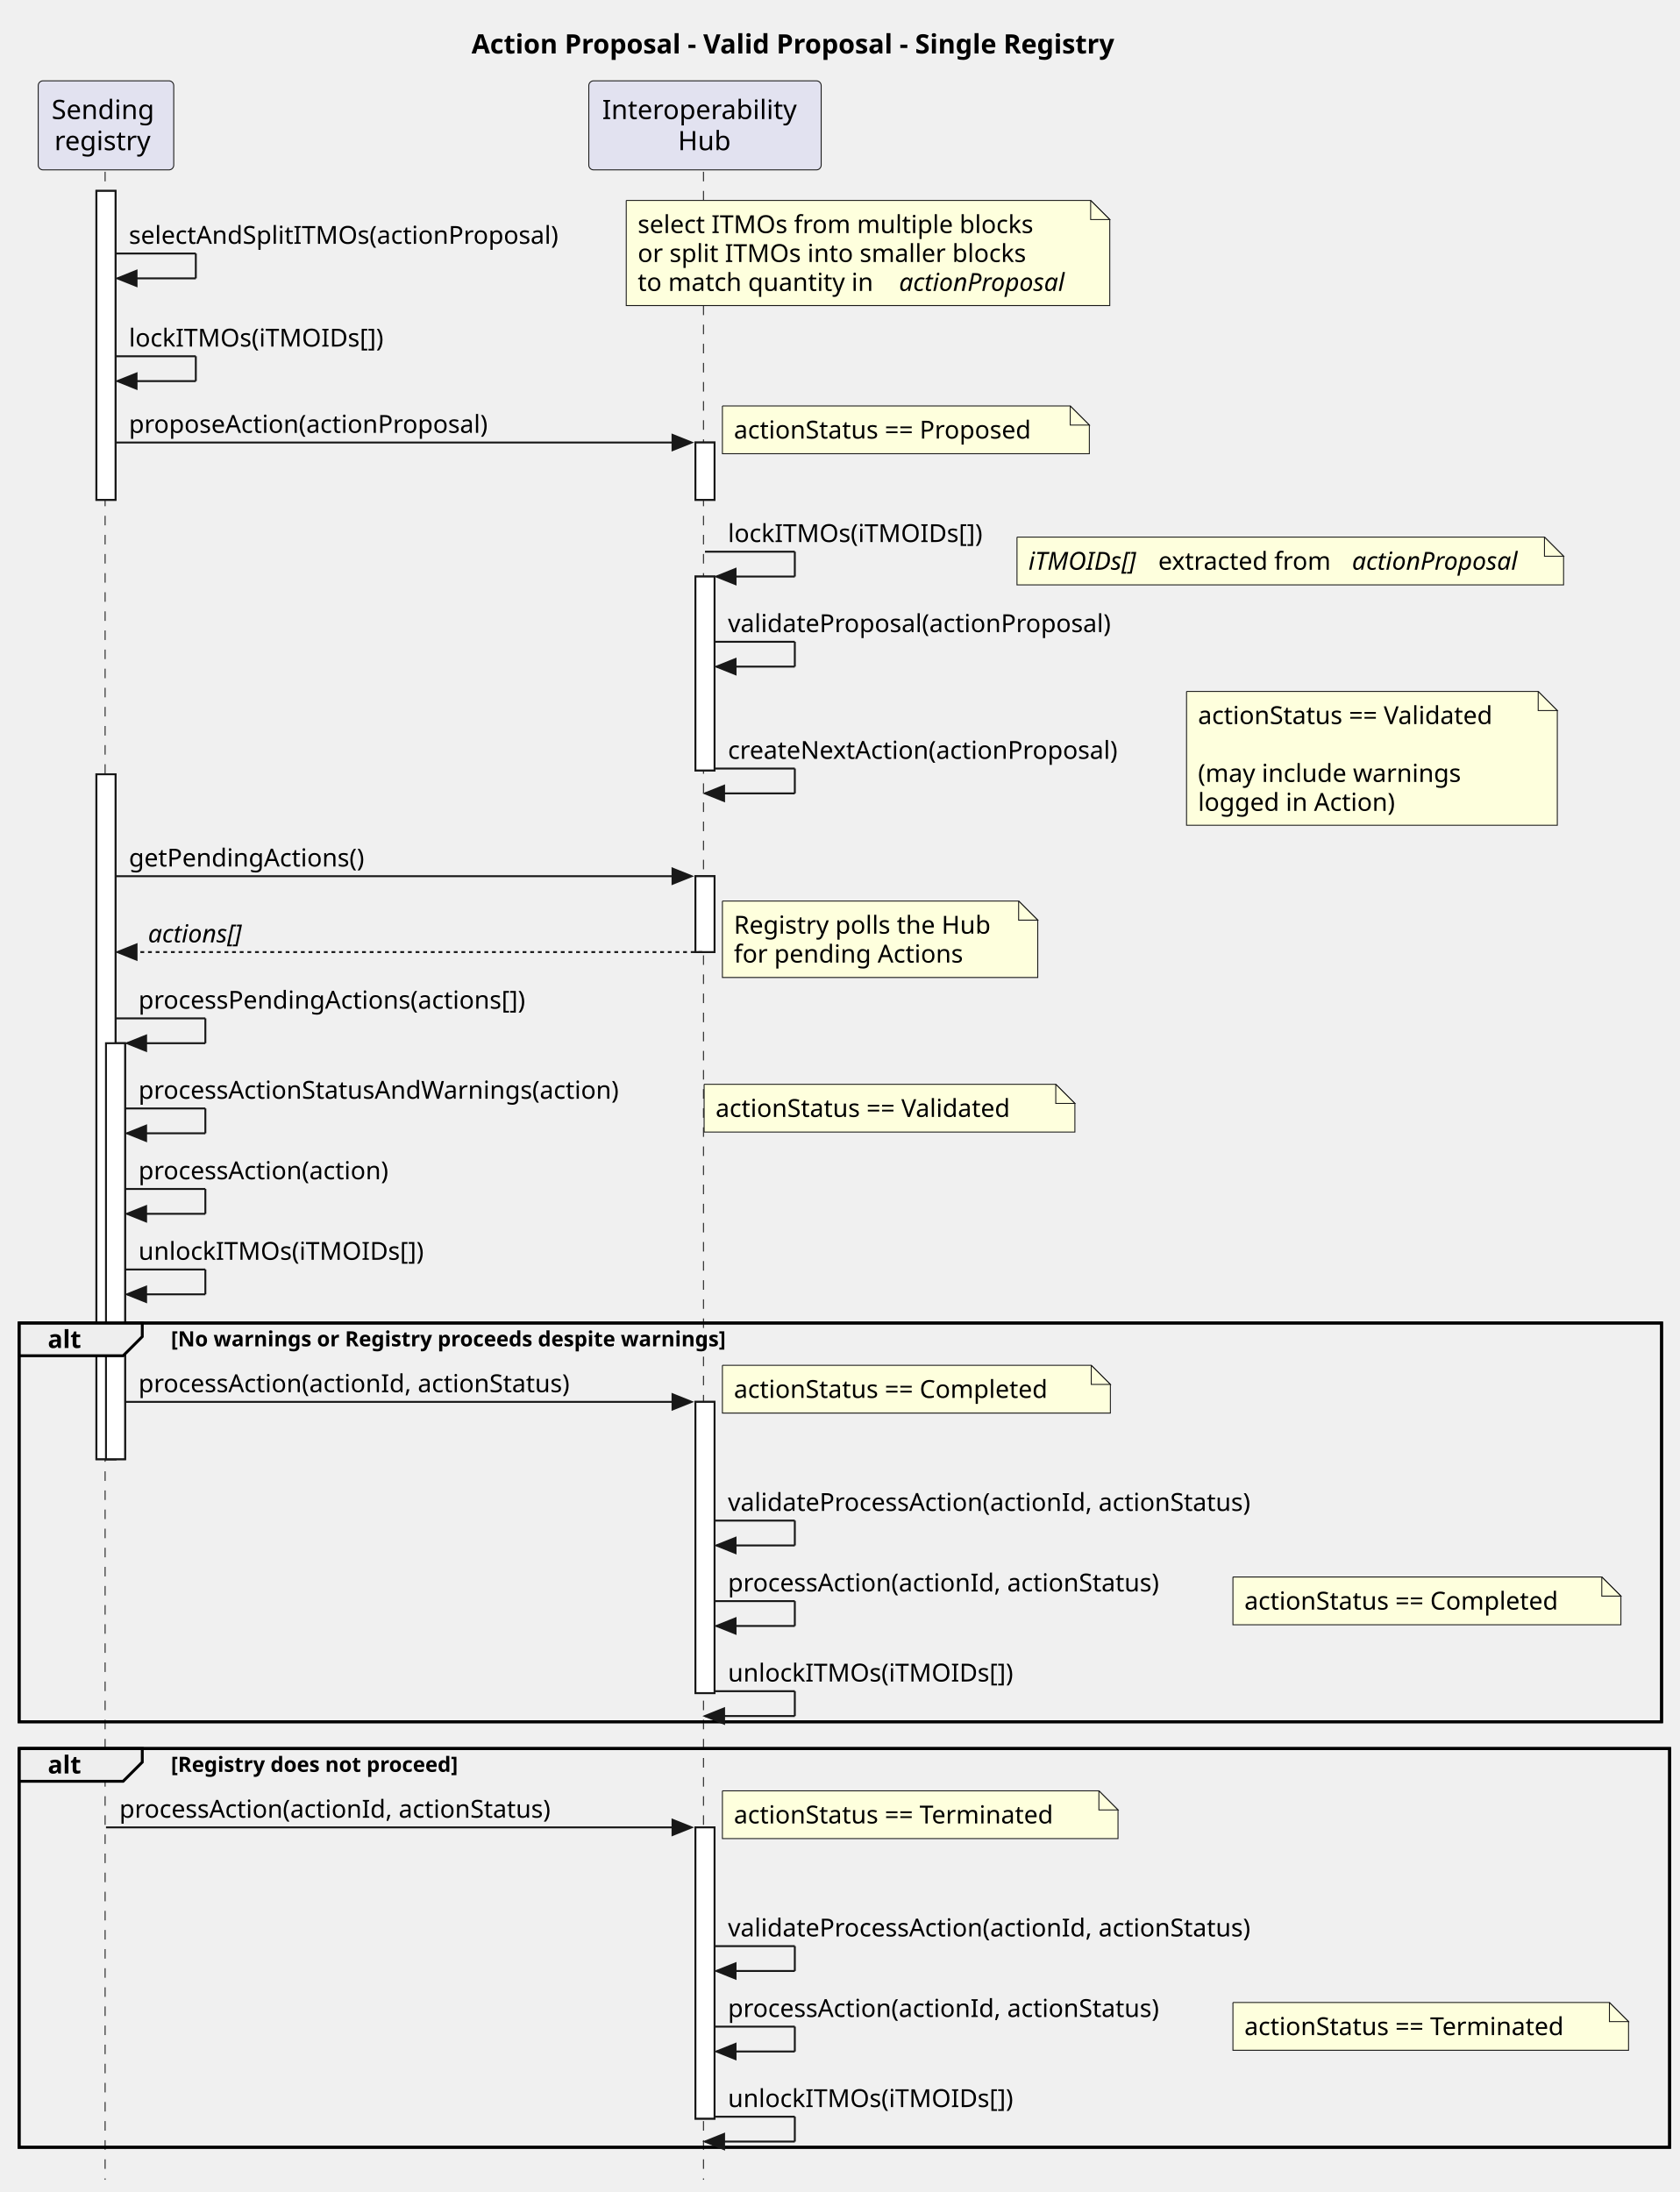
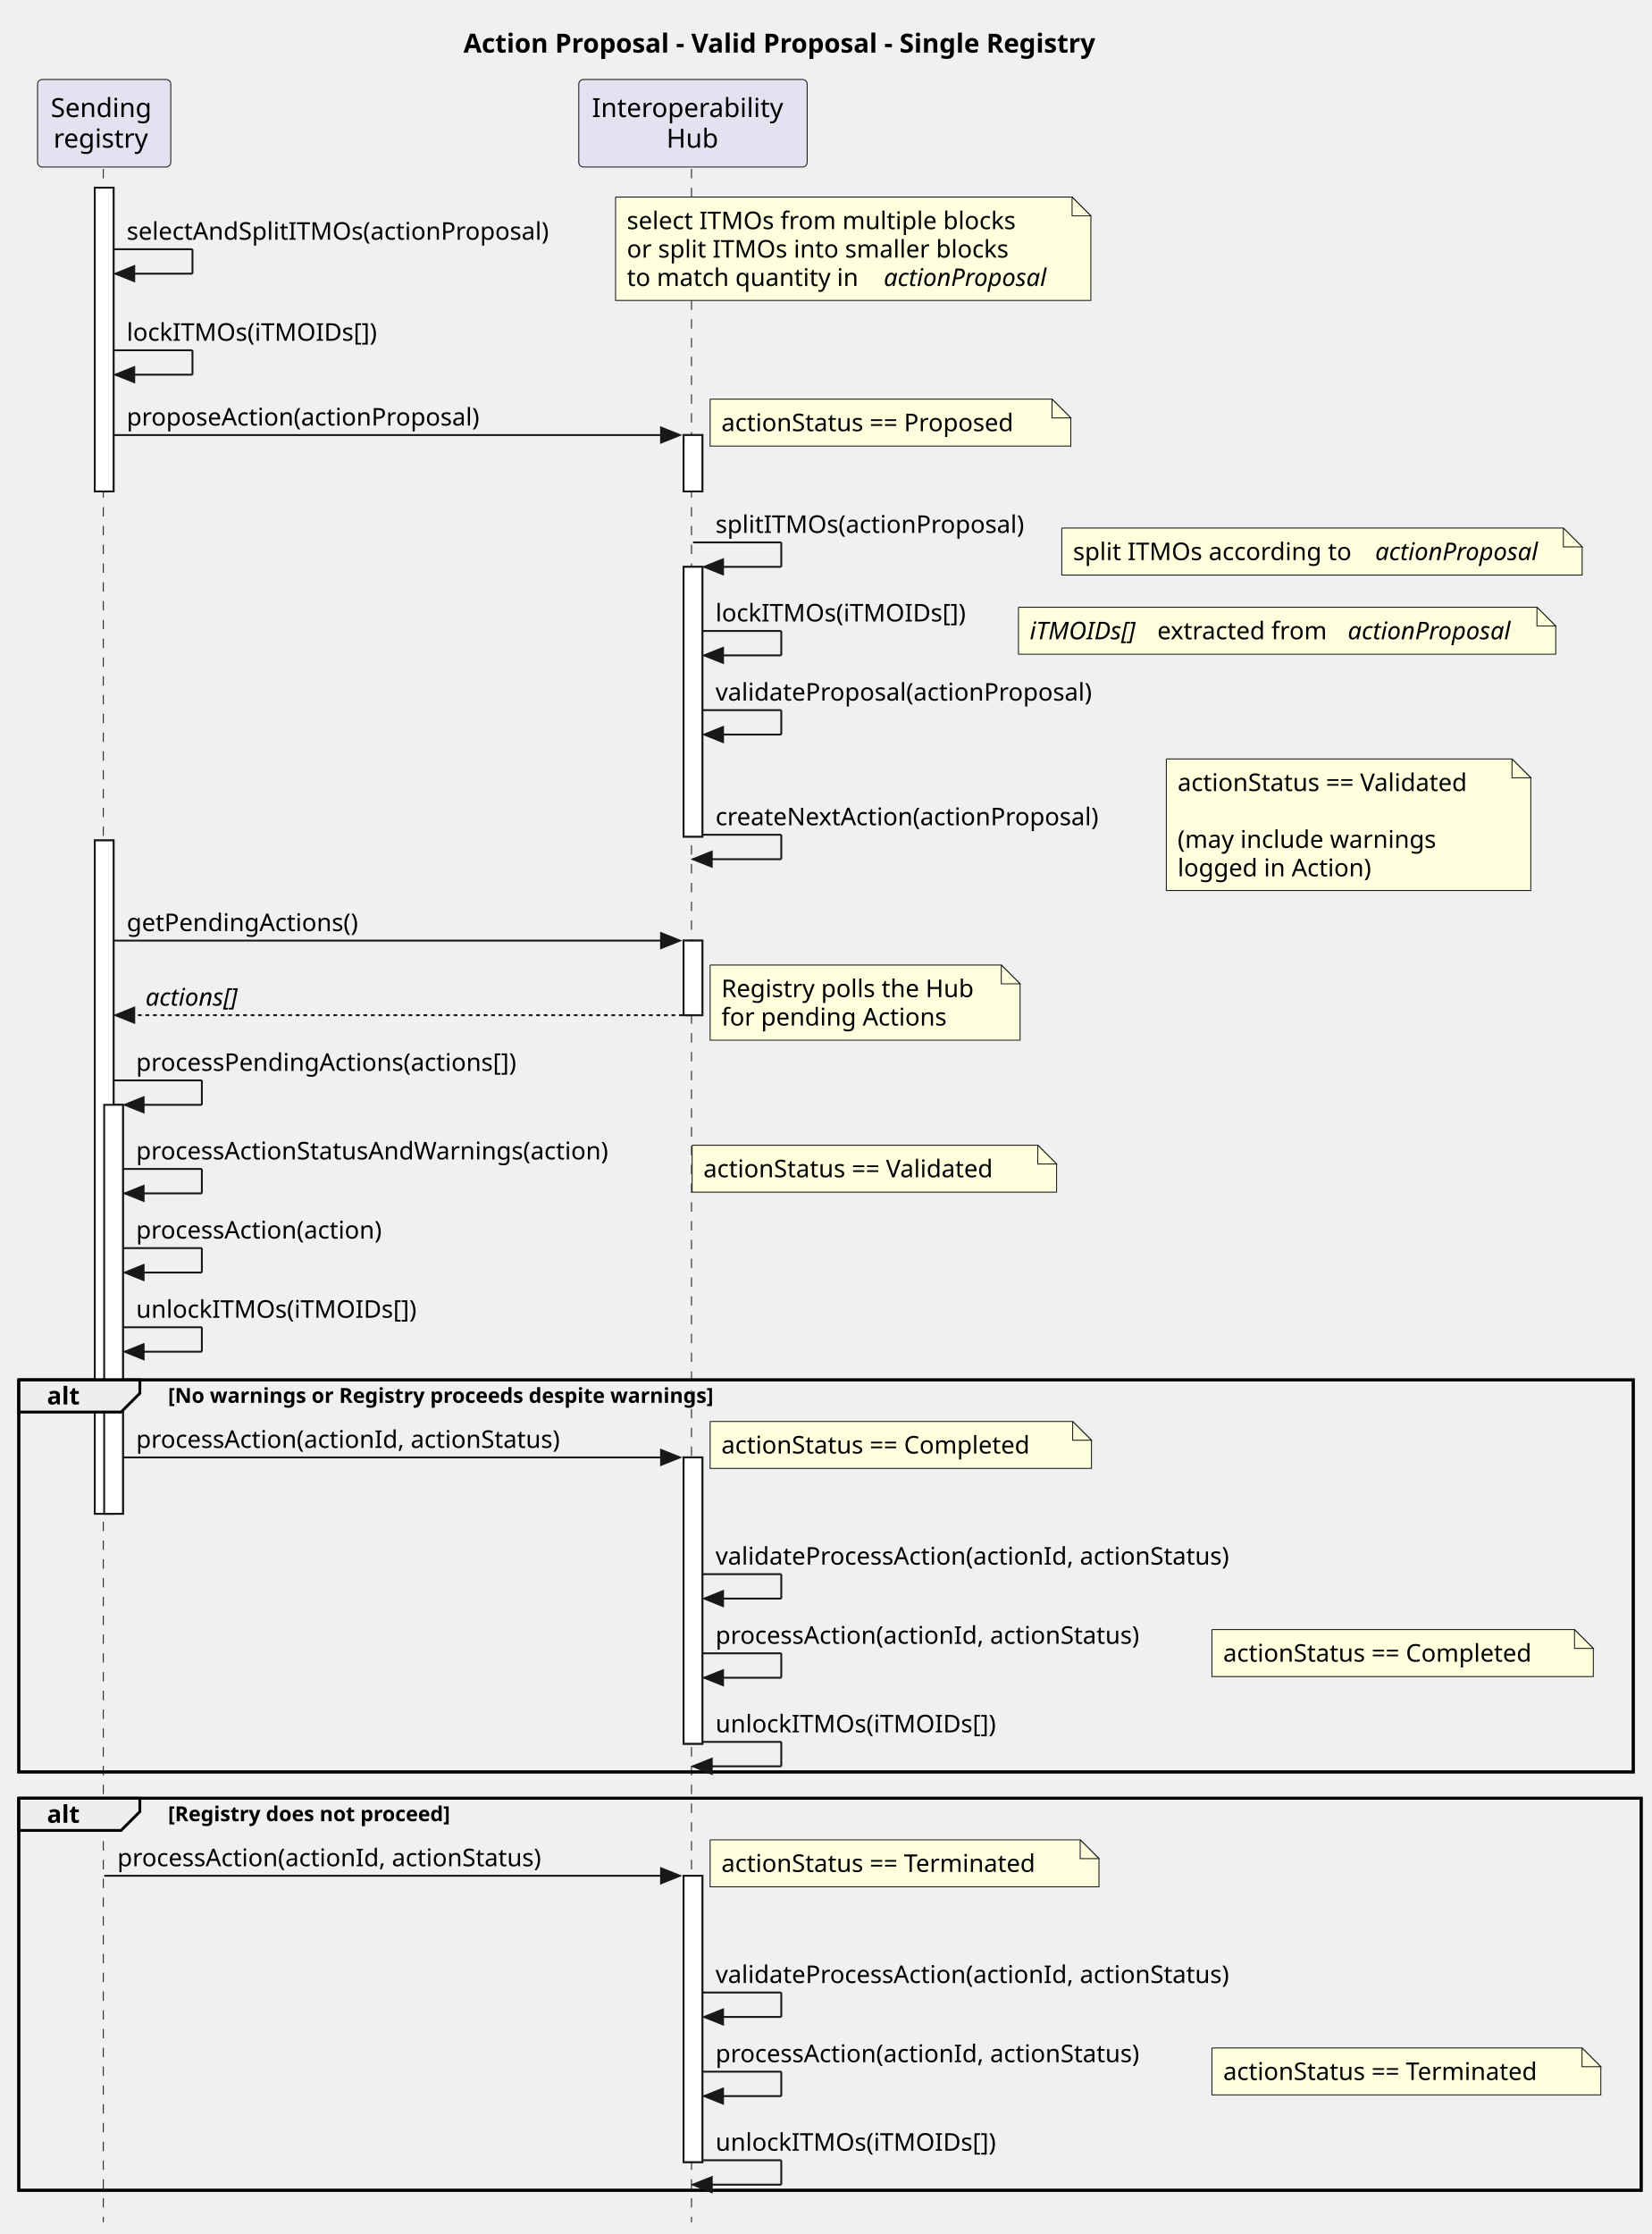
- <svg xmlns="http://www.w3.org/2000/svg" contentStyleType="text/css" data-diagram-type="SEQUENCE" height="1147px" preserveAspectRatio="none" style="width:879px;height:1147px;background:#FFFFFF;" version="1.1" viewBox="0 0 879 1147" width="879px" zoomAndPan="magnify">
+ <svg xmlns="http://www.w3.org/2000/svg" contentStyleType="text/css" data-diagram-type="SEQUENCE" height="1189px" preserveAspectRatio="none" style="width:879px;height:1189px;background:#FFFFFF;" version="1.1" viewBox="0 0 879 1189" width="879px" zoomAndPan="magnify">
  <defs />
  <g>
    <text fill="#000000" font-family="sans-serif" font-size="14" font-weight="bold" lengthAdjust="spacing" textLength="389.17" x="246.727" y="27.995">Action Proposal - Valid Proposal - Single Registry</text>
    <g>
      <rect fill="#FFFFFF" height="161.664" style="stroke:#181818;stroke-width:1;" width="10" x="50.455" y="99.891" />
    </g>
    <g>
-       <rect fill="#FFFFFF" height="358.394" style="stroke:#181818;stroke-width:1;" width="10" x="50.455" y="405.152" />
-     </g>
-     <g>
-       <rect fill="#FFFFFF" height="217.664" style="stroke:#181818;stroke-width:1;" width="10" x="55.455" y="545.883" />
+       <rect fill="#FFFFFF" height="358.394" style="stroke:#181818;stroke-width:1;" width="10" x="50.455" y="447.285" />
+     </g>
+     <g>
+       <rect fill="#FFFFFF" height="217.664" style="stroke:#181818;stroke-width:1;" width="10" x="55.455" y="588.016" />
    </g>
    <g>
      <rect fill="#FFFFFF" height="30" style="stroke:#181818;stroke-width:1;" width="10" x="363.887" y="231.555" />
    </g>
    <g>
-       <rect fill="#FFFFFF" height="101.465" style="stroke:#181818;stroke-width:1;" width="10" x="363.887" y="301.688" />
-     </g>
-     <g>
-       <rect fill="#FFFFFF" height="39.699" style="stroke:#181818;stroke-width:1;" width="10" x="363.887" y="458.484" />
-     </g>
-     <g>
-       <rect fill="#FFFFFF" height="152.398" style="stroke:#181818;stroke-width:1;" width="10" x="363.887" y="733.547" />
-     </g>
-     <g>
-       <rect fill="#FFFFFF" height="152.398" style="stroke:#181818;stroke-width:1;" width="10" x="363.887" y="956.211" />
-     </g>
-     <rect fill="transparent" height="208.664" style="stroke:#000000;stroke-width:1.5;" width="859.415" x="10" y="692.281" />
-     <rect fill="transparent" height="208.664" style="stroke:#000000;stroke-width:1.5;" width="863.624" x="10" y="914.945" />
-     <g>
-       <rect fill="transparent" height="1050.719" width="8" x="51.455" y="89.891" />
-       <line style="stroke:#181818;stroke-width:0.5;stroke-dasharray:5.0,5.0;" x1="55" x2="55" y1="89.891" y2="1140.609" />
-     </g>
-     <g>
-       <rect fill="transparent" height="1050.719" width="8" x="364.887" y="89.891" />
-       <line style="stroke:#181818;stroke-width:0.5;stroke-dasharray:5.0,5.0;" x1="368.092" x2="368.092" y1="89.891" y2="1140.609" />
+       <rect fill="#FFFFFF" height="143.598" style="stroke:#181818;stroke-width:1;" width="10" x="363.887" y="301.688" />
+     </g>
+     <g>
+       <rect fill="#FFFFFF" height="39.699" style="stroke:#181818;stroke-width:1;" width="10" x="363.887" y="500.617" />
+     </g>
+     <g>
+       <rect fill="#FFFFFF" height="152.398" style="stroke:#181818;stroke-width:1;" width="10" x="363.887" y="775.68" />
+     </g>
+     <g>
+       <rect fill="#FFFFFF" height="152.398" style="stroke:#181818;stroke-width:1;" width="10" x="363.887" y="998.344" />
+     </g>
+     <rect fill="transparent" height="208.664" style="stroke:#000000;stroke-width:1.5;" width="859.415" x="10" y="734.414" />
+     <rect fill="transparent" height="208.664" style="stroke:#000000;stroke-width:1.5;" width="863.624" x="10" y="957.078" />
+     <g>
+       <rect fill="transparent" height="1092.852" width="8" x="51.455" y="89.891" />
+       <line style="stroke:#181818;stroke-width:0.5;stroke-dasharray:5.0,5.0;" x1="55" x2="55" y1="89.891" y2="1182.742" />
+     </g>
+     <g>
+       <rect fill="transparent" height="1092.852" width="8" x="364.887" y="89.891" />
+       <line style="stroke:#181818;stroke-width:0.5;stroke-dasharray:5.0,5.0;" x1="368.092" x2="368.092" y1="89.891" y2="1182.742" />
    </g>
    <rect fill="#E2E2F0" height="46.594" rx="2.5" ry="2.5" style="stroke:#181818;stroke-width:0.5;" width="70.909" x="20" y="42.297" />
    <text fill="#000000" font-family="sans-serif" font-size="14" lengthAdjust="spacing" textLength="56.909" x="27" y="62.292">Sending</text>
    <text fill="#000000" font-family="sans-serif" font-size="14" lengthAdjust="spacing" textLength="53.97" x="28.47" y="78.589">registry</text>
    <rect fill="#E2E2F0" height="46.594" rx="2.5" ry="2.5" style="stroke:#181818;stroke-width:0.5;" width="121.591" x="308.092" y="42.297" />
    <text fill="#000000" font-family="sans-serif" font-size="14" lengthAdjust="spacing" textLength="107.591" x="315.092" y="62.292">Interoperability</text>
    <text fill="#000000" font-family="sans-serif" font-size="14" lengthAdjust="spacing" textLength="28.287" x="354.744" y="78.589">Hub</text>
    <g>
      <rect fill="#FFFFFF" height="161.664" style="stroke:#181818;stroke-width:1;" width="10" x="50.455" y="99.891" />
    </g>
    <g>
-       <rect fill="#FFFFFF" height="358.394" style="stroke:#181818;stroke-width:1;" width="10" x="50.455" y="405.152" />
-     </g>
-     <g>
-       <rect fill="#FFFFFF" height="217.664" style="stroke:#181818;stroke-width:1;" width="10" x="55.455" y="545.883" />
+       <rect fill="#FFFFFF" height="358.394" style="stroke:#181818;stroke-width:1;" width="10" x="50.455" y="447.285" />
+     </g>
+     <g>
+       <rect fill="#FFFFFF" height="217.664" style="stroke:#181818;stroke-width:1;" width="10" x="55.455" y="588.016" />
    </g>
    <g>
      <rect fill="#FFFFFF" height="30" style="stroke:#181818;stroke-width:1;" width="10" x="363.887" y="231.555" />
    </g>
    <g>
-       <rect fill="#FFFFFF" height="101.465" style="stroke:#181818;stroke-width:1;" width="10" x="363.887" y="301.688" />
-     </g>
-     <g>
-       <rect fill="#FFFFFF" height="39.699" style="stroke:#181818;stroke-width:1;" width="10" x="363.887" y="458.484" />
-     </g>
-     <g>
-       <rect fill="#FFFFFF" height="152.398" style="stroke:#181818;stroke-width:1;" width="10" x="363.887" y="733.547" />
-     </g>
-     <g>
-       <rect fill="#FFFFFF" height="152.398" style="stroke:#181818;stroke-width:1;" width="10" x="363.887" y="956.211" />
+       <rect fill="#FFFFFF" height="143.598" style="stroke:#181818;stroke-width:1;" width="10" x="363.887" y="301.688" />
+     </g>
+     <g>
+       <rect fill="#FFFFFF" height="39.699" style="stroke:#181818;stroke-width:1;" width="10" x="363.887" y="500.617" />
+     </g>
+     <g>
+       <rect fill="#FFFFFF" height="152.398" style="stroke:#181818;stroke-width:1;" width="10" x="363.887" y="775.68" />
+     </g>
+     <g>
+       <rect fill="#FFFFFF" height="152.398" style="stroke:#181818;stroke-width:1;" width="10" x="363.887" y="998.344" />
    </g>
    <line style="stroke:#181818;stroke-width:1;" x1="60.455" x2="102.455" y1="132.656" y2="132.656" />
    <line style="stroke:#181818;stroke-width:1;" x1="102.455" x2="102.455" y1="132.656" y2="145.656" />
    <line style="stroke:#181818;stroke-width:1;" x1="61.455" x2="102.455" y1="145.656" y2="145.656" />
    <polygon fill="#181818" points="71.455,141.656,61.455,145.656,71.455,149.656" style="stroke:#181818;stroke-width:1;" />
    <text fill="#000000" font-family="sans-serif" font-size="13" lengthAdjust="spacing" textLength="238.685" x="67.455" y="127.59">selectAndSplitITMOs(actionProposal)</text>
    <path d="M327.685,104.891 L327.685,159.891 L580.685,159.891 L580.685,114.891 L570.685,104.891 L327.685,104.891 " fill="#FEFFDD" style="stroke:#181818;stroke-width:0.5;" />
    <path d="M570.685,104.891 L570.685,114.891 L580.685,114.891 L570.685,104.891 " fill="#FEFFDD" style="stroke:#181818;stroke-width:0.5;" />
    <text fill="#000000" font-family="sans-serif" font-size="13" lengthAdjust="spacing" textLength="220.042" x="333.685" y="121.957">select ITMOs from multiple blocks</text>
    <text fill="#000000" font-family="sans-serif" font-size="13" lengthAdjust="spacing" textLength="215.44" x="333.685" y="137.09">or split ITMOs into smaller blocks</text>
    <text fill="#000000" font-family="sans-serif" font-size="13" lengthAdjust="spacing" textLength="132.609" x="333.685" y="152.223">to match quantity in</text>
    <text fill="#000000" font-family="sans-serif" font-size="13" font-style="italic" lengthAdjust="spacing" textLength="95.71" x="470.426" y="152.223">actionProposal</text>
    <line style="stroke:#181818;stroke-width:1;" x1="60.455" x2="102.455" y1="186.422" y2="186.422" />
    <line style="stroke:#181818;stroke-width:1;" x1="102.455" x2="102.455" y1="186.422" y2="199.422" />
    <line style="stroke:#181818;stroke-width:1;" x1="61.455" x2="102.455" y1="199.422" y2="199.422" />
    <polygon fill="#181818" points="71.455,195.422,61.455,199.422,71.455,203.422" style="stroke:#181818;stroke-width:1;" />
    <text fill="#000000" font-family="sans-serif" font-size="13" lengthAdjust="spacing" textLength="140.144" x="67.455" y="181.356">lockITMOs(iTMOIDs[])</text>
    <polygon fill="#181818" points="351.887,227.555,361.887,231.555,351.887,235.555" style="stroke:#181818;stroke-width:1;" />
    <line style="stroke:#181818;stroke-width:1;" x1="60.455" x2="357.887" y1="231.555" y2="231.555" />
    <text fill="#000000" font-family="sans-serif" font-size="13" lengthAdjust="spacing" textLength="199.323" x="67.455" y="226.489">proposeAction(actionProposal)</text>
    <path d="M378,212.422 L378,237.422 L570,237.422 L570,222.422 L560,212.422 L378,212.422 " fill="#FEFFDD" style="stroke:#181818;stroke-width:0.5;" />
    <path d="M560,212.422 L560,222.422 L570,222.422 L560,212.422 " fill="#FEFFDD" style="stroke:#181818;stroke-width:0.5;" />
    <text fill="#000000" font-family="sans-serif" font-size="13" lengthAdjust="spacing" textLength="171.856" x="384" y="229.489">actionStatus == Proposed</text>
    <line style="stroke:#181818;stroke-width:1;" x1="368.887" x2="415.887" y1="288.688" y2="288.688" />
    <line style="stroke:#181818;stroke-width:1;" x1="415.887" x2="415.887" y1="288.688" y2="301.688" />
    <line style="stroke:#181818;stroke-width:1;" x1="374.887" x2="415.887" y1="301.688" y2="301.688" />
    <polygon fill="#181818" points="384.887,297.688,374.887,301.688,384.887,305.688" style="stroke:#181818;stroke-width:1;" />
-     <text fill="#000000" font-family="sans-serif" font-size="13" lengthAdjust="spacing" textLength="140.144" x="380.887" y="283.622">lockITMOs(iTMOIDs[])</text>
-     <path d="M532.144,281.055 L532.144,306.055 L818.144,306.055 L818.144,291.055 L808.144,281.055 L532.144,281.055 " fill="#FEFFDD" style="stroke:#181818;stroke-width:0.5;" />
-     <path d="M808.144,281.055 L808.144,291.055 L818.144,291.055 L808.144,281.055 " fill="#FEFFDD" style="stroke:#181818;stroke-width:0.5;" />
-     <text fill="#000000" font-family="sans-serif" font-size="13" font-style="italic" lengthAdjust="spacing" textLength="63.762" x="538.144" y="298.122">iTMOIDs[]</text>
-     <text fill="#000000" font-family="sans-serif" font-size="13" lengthAdjust="spacing" textLength="97.265" x="606.038" y="298.122">extracted from</text>
-     <text fill="#000000" font-family="sans-serif" font-size="13" font-style="italic" lengthAdjust="spacing" textLength="95.71" x="707.436" y="298.122">actionProposal</text>
+     <text fill="#000000" font-family="sans-serif" font-size="13" lengthAdjust="spacing" textLength="173.196" x="380.887" y="283.622">splitITMOs(actionProposal)</text>
+     <path d="M565.196,281.055 L565.196,306.055 L842.196,306.055 L842.196,291.055 L832.196,281.055 L565.196,281.055 " fill="#FEFFDD" style="stroke:#181818;stroke-width:0.5;" />
+     <path d="M832.196,281.055 L832.196,291.055 L842.196,291.055 L832.196,281.055 " fill="#FEFFDD" style="stroke:#181818;stroke-width:0.5;" />
+     <text fill="#000000" font-family="sans-serif" font-size="13" lengthAdjust="spacing" textLength="156.705" x="571.196" y="298.122">split ITMOs according to</text>
+     <text fill="#000000" font-family="sans-serif" font-size="13" font-style="italic" lengthAdjust="spacing" textLength="95.71" x="732.033" y="298.122">actionProposal</text>
    <line style="stroke:#181818;stroke-width:1;" x1="373.887" x2="415.887" y1="335.82" y2="335.82" />
    <line style="stroke:#181818;stroke-width:1;" x1="415.887" x2="415.887" y1="335.82" y2="348.82" />
    <line style="stroke:#181818;stroke-width:1;" x1="374.887" x2="415.887" y1="348.82" y2="348.82" />
    <polygon fill="#181818" points="384.887,344.82,374.887,348.82,384.887,352.82" style="stroke:#181818;stroke-width:1;" />
-     <text fill="#000000" font-family="sans-serif" font-size="13" lengthAdjust="spacing" textLength="213.745" x="380.887" y="330.754">validateProposal(actionProposal)</text>
-     <line style="stroke:#181818;stroke-width:1;" x1="373.887" x2="415.887" y1="402.152" y2="402.152" />
-     <line style="stroke:#181818;stroke-width:1;" x1="415.887" x2="415.887" y1="402.152" y2="415.152" />
-     <line style="stroke:#181818;stroke-width:1;" x1="368.887" x2="415.887" y1="415.152" y2="415.152" />
-     <polygon fill="#181818" points="378.887,411.152,368.887,415.152,378.887,419.152" style="stroke:#181818;stroke-width:1;" />
-     <text fill="#000000" font-family="sans-serif" font-size="13" lengthAdjust="spacing" textLength="218.861" x="380.887" y="397.086">createNextAction(actionProposal)</text>
-     <path d="M620.861,361.82 L620.861,431.82 L814.861,431.82 L814.861,371.82 L804.861,361.82 L620.861,361.82 " fill="#FEFFDD" style="stroke:#181818;stroke-width:0.5;" />
-     <path d="M804.861,361.82 L804.861,371.82 L814.861,371.82 L804.861,361.82 " fill="#FEFFDD" style="stroke:#181818;stroke-width:0.5;" />
-     <text fill="#000000" font-family="sans-serif" font-size="13" lengthAdjust="spacing" textLength="173.139" x="626.861" y="378.887">actionStatus == Validated</text>
-     <text fill="#000000" font-family="sans-serif" font-size="13" lengthAdjust="spacing" textLength="4.132" x="626.861" y="394.02"> </text>
-     <text fill="#000000" font-family="sans-serif" font-size="13" lengthAdjust="spacing" textLength="147.818" x="626.861" y="409.153">(may include warnings</text>
-     <text fill="#000000" font-family="sans-serif" font-size="13" lengthAdjust="spacing" textLength="110.449" x="626.861" y="424.286">logged in Action)</text>
-     <polygon fill="#181818" points="351.887,454.484,361.887,458.484,351.887,462.484" style="stroke:#181818;stroke-width:1;" />
-     <line style="stroke:#181818;stroke-width:1;" x1="60.455" x2="357.887" y1="458.484" y2="458.484" />
-     <text fill="#000000" font-family="sans-serif" font-size="13" lengthAdjust="spacing" textLength="131.638" x="67.455" y="453.418">getPendingActions()</text>
-     <polygon fill="#181818" points="71.455,494.184,61.455,498.184,71.455,502.184" style="stroke:#181818;stroke-width:1;" />
-     <line style="stroke:#181818;stroke-width:1;stroke-dasharray:2.0,2.0;" x1="65.455" x2="367.887" y1="498.184" y2="498.184" />
-     <text fill="#000000" font-family="sans-serif" font-size="13" font-style="italic" lengthAdjust="spacing" textLength="56.932" x="77.455" y="493.118">actions[]</text>
-     <path d="M378,471.484 L378,511.484 L543,511.484 L543,481.484 L533,471.484 L378,471.484 " fill="#FEFFDD" style="stroke:#181818;stroke-width:0.5;" />
-     <path d="M533,471.484 L533,481.484 L543,481.484 L533,471.484 " fill="#FEFFDD" style="stroke:#181818;stroke-width:0.5;" />
-     <text fill="#000000" font-family="sans-serif" font-size="13" lengthAdjust="spacing" textLength="144.003" x="384" y="488.551">Registry polls the Hub</text>
-     <text fill="#000000" font-family="sans-serif" font-size="13" lengthAdjust="spacing" textLength="126.699" x="384" y="503.684">for pending Actions</text>
-     <line style="stroke:#181818;stroke-width:1;" x1="60.455" x2="107.455" y1="532.883" y2="532.883" />
-     <line style="stroke:#181818;stroke-width:1;" x1="107.455" x2="107.455" y1="532.883" y2="545.883" />
-     <line style="stroke:#181818;stroke-width:1;" x1="66.455" x2="107.455" y1="545.883" y2="545.883" />
-     <polygon fill="#181818" points="76.455,541.883,66.455,545.883,76.455,549.883" style="stroke:#181818;stroke-width:1;" />
-     <text fill="#000000" font-family="sans-serif" font-size="13" lengthAdjust="spacing" textLength="217.464" x="72.455" y="527.817">processPendingActions(actions[])</text>
-     <line style="stroke:#181818;stroke-width:1;" x1="65.455" x2="107.455" y1="580.016" y2="580.016" />
-     <line style="stroke:#181818;stroke-width:1;" x1="107.455" x2="107.455" y1="580.016" y2="593.016" />
-     <line style="stroke:#181818;stroke-width:1;" x1="66.455" x2="107.455" y1="593.016" y2="593.016" />
-     <polygon fill="#181818" points="76.455,589.016,66.455,593.016,76.455,597.016" style="stroke:#181818;stroke-width:1;" />
-     <text fill="#000000" font-family="sans-serif" font-size="13" lengthAdjust="spacing" textLength="269.433" x="72.455" y="574.95">processActionStatusAndWarnings(action)</text>
-     <path d="M368.433,567.383 L368.433,592.383 L562.433,592.383 L562.433,577.383 L552.433,567.383 L368.433,567.383 " fill="#FEFFDD" style="stroke:#181818;stroke-width:0.5;" />
-     <path d="M552.433,567.383 L552.433,577.383 L562.433,577.383 L552.433,567.383 " fill="#FEFFDD" style="stroke:#181818;stroke-width:0.5;" />
-     <text fill="#000000" font-family="sans-serif" font-size="13" lengthAdjust="spacing" textLength="173.139" x="374.433" y="584.45">actionStatus == Validated</text>
+     <text fill="#000000" font-family="sans-serif" font-size="13" lengthAdjust="spacing" textLength="140.144" x="380.887" y="330.754">lockITMOs(iTMOIDs[])</text>
+     <path d="M542.144,323.188 L542.144,348.188 L828.144,348.188 L828.144,333.188 L818.144,323.188 L542.144,323.188 " fill="#FEFFDD" style="stroke:#181818;stroke-width:0.5;" />
+     <path d="M818.144,323.188 L818.144,333.188 L828.144,333.188 L818.144,323.188 " fill="#FEFFDD" style="stroke:#181818;stroke-width:0.5;" />
+     <text fill="#000000" font-family="sans-serif" font-size="13" font-style="italic" lengthAdjust="spacing" textLength="63.762" x="548.144" y="340.254">iTMOIDs[]</text>
+     <text fill="#000000" font-family="sans-serif" font-size="13" lengthAdjust="spacing" textLength="97.265" x="616.038" y="340.254">extracted from</text>
+     <text fill="#000000" font-family="sans-serif" font-size="13" font-style="italic" lengthAdjust="spacing" textLength="95.71" x="717.436" y="340.254">actionProposal</text>
+     <line style="stroke:#181818;stroke-width:1;" x1="373.887" x2="415.887" y1="377.953" y2="377.953" />
+     <line style="stroke:#181818;stroke-width:1;" x1="415.887" x2="415.887" y1="377.953" y2="390.953" />
+     <line style="stroke:#181818;stroke-width:1;" x1="374.887" x2="415.887" y1="390.953" y2="390.953" />
+     <polygon fill="#181818" points="384.887,386.953,374.887,390.953,384.887,394.953" style="stroke:#181818;stroke-width:1;" />
+     <text fill="#000000" font-family="sans-serif" font-size="13" lengthAdjust="spacing" textLength="213.745" x="380.887" y="372.887">validateProposal(actionProposal)</text>
+     <line style="stroke:#181818;stroke-width:1;" x1="373.887" x2="415.887" y1="444.285" y2="444.285" />
+     <line style="stroke:#181818;stroke-width:1;" x1="415.887" x2="415.887" y1="444.285" y2="457.285" />
+     <line style="stroke:#181818;stroke-width:1;" x1="368.887" x2="415.887" y1="457.285" y2="457.285" />
+     <polygon fill="#181818" points="378.887,453.285,368.887,457.285,378.887,461.285" style="stroke:#181818;stroke-width:1;" />
+     <text fill="#000000" font-family="sans-serif" font-size="13" lengthAdjust="spacing" textLength="218.861" x="380.887" y="439.219">createNextAction(actionProposal)</text>
+     <path d="M620.861,403.953 L620.861,473.953 L814.861,473.953 L814.861,413.953 L804.861,403.953 L620.861,403.953 " fill="#FEFFDD" style="stroke:#181818;stroke-width:0.5;" />
+     <path d="M804.861,403.953 L804.861,413.953 L814.861,413.953 L804.861,403.953 " fill="#FEFFDD" style="stroke:#181818;stroke-width:0.5;" />
+     <text fill="#000000" font-family="sans-serif" font-size="13" lengthAdjust="spacing" textLength="173.139" x="626.861" y="421.02">actionStatus == Validated</text>
+     <text fill="#000000" font-family="sans-serif" font-size="13" lengthAdjust="spacing" textLength="4.132" x="626.861" y="436.153"> </text>
+     <text fill="#000000" font-family="sans-serif" font-size="13" lengthAdjust="spacing" textLength="147.818" x="626.861" y="451.286">(may include warnings</text>
+     <text fill="#000000" font-family="sans-serif" font-size="13" lengthAdjust="spacing" textLength="110.449" x="626.861" y="466.418">logged in Action)</text>
+     <polygon fill="#181818" points="351.887,496.617,361.887,500.617,351.887,504.617" style="stroke:#181818;stroke-width:1;" />
+     <line style="stroke:#181818;stroke-width:1;" x1="60.455" x2="357.887" y1="500.617" y2="500.617" />
+     <text fill="#000000" font-family="sans-serif" font-size="13" lengthAdjust="spacing" textLength="131.638" x="67.455" y="495.551">getPendingActions()</text>
+     <polygon fill="#181818" points="71.455,536.316,61.455,540.316,71.455,544.316" style="stroke:#181818;stroke-width:1;" />
+     <line style="stroke:#181818;stroke-width:1;stroke-dasharray:2.0,2.0;" x1="65.455" x2="367.887" y1="540.316" y2="540.316" />
+     <text fill="#000000" font-family="sans-serif" font-size="13" font-style="italic" lengthAdjust="spacing" textLength="56.932" x="77.455" y="535.25">actions[]</text>
+     <path d="M378,513.617 L378,553.617 L543,553.617 L543,523.617 L533,513.617 L378,513.617 " fill="#FEFFDD" style="stroke:#181818;stroke-width:0.5;" />
+     <path d="M533,513.617 L533,523.617 L543,523.617 L533,513.617 " fill="#FEFFDD" style="stroke:#181818;stroke-width:0.5;" />
+     <text fill="#000000" font-family="sans-serif" font-size="13" lengthAdjust="spacing" textLength="144.003" x="384" y="530.684">Registry polls the Hub</text>
+     <text fill="#000000" font-family="sans-serif" font-size="13" lengthAdjust="spacing" textLength="126.699" x="384" y="545.817">for pending Actions</text>
+     <line style="stroke:#181818;stroke-width:1;" x1="60.455" x2="107.455" y1="575.016" y2="575.016" />
+     <line style="stroke:#181818;stroke-width:1;" x1="107.455" x2="107.455" y1="575.016" y2="588.016" />
+     <line style="stroke:#181818;stroke-width:1;" x1="66.455" x2="107.455" y1="588.016" y2="588.016" />
+     <polygon fill="#181818" points="76.455,584.016,66.455,588.016,76.455,592.016" style="stroke:#181818;stroke-width:1;" />
+     <text fill="#000000" font-family="sans-serif" font-size="13" lengthAdjust="spacing" textLength="217.464" x="72.455" y="569.95">processPendingActions(actions[])</text>
    <line style="stroke:#181818;stroke-width:1;" x1="65.455" x2="107.455" y1="622.148" y2="622.148" />
    <line style="stroke:#181818;stroke-width:1;" x1="107.455" x2="107.455" y1="622.148" y2="635.148" />
    <line style="stroke:#181818;stroke-width:1;" x1="66.455" x2="107.455" y1="635.148" y2="635.148" />
    <polygon fill="#181818" points="76.455,631.148,66.455,635.148,76.455,639.148" style="stroke:#181818;stroke-width:1;" />
-     <text fill="#000000" font-family="sans-serif" font-size="13" lengthAdjust="spacing" textLength="141.343" x="72.455" y="617.082">processAction(action)</text>
+     <text fill="#000000" font-family="sans-serif" font-size="13" lengthAdjust="spacing" textLength="269.433" x="72.455" y="617.082">processActionStatusAndWarnings(action)</text>
+     <path d="M368.433,609.516 L368.433,634.516 L562.433,634.516 L562.433,619.516 L552.433,609.516 L368.433,609.516 " fill="#FEFFDD" style="stroke:#181818;stroke-width:0.5;" />
+     <path d="M552.433,609.516 L552.433,619.516 L562.433,619.516 L552.433,609.516 " fill="#FEFFDD" style="stroke:#181818;stroke-width:0.5;" />
+     <text fill="#000000" font-family="sans-serif" font-size="13" lengthAdjust="spacing" textLength="173.139" x="374.433" y="626.582">actionStatus == Validated</text>
    <line style="stroke:#181818;stroke-width:1;" x1="65.455" x2="107.455" y1="664.281" y2="664.281" />
    <line style="stroke:#181818;stroke-width:1;" x1="107.455" x2="107.455" y1="664.281" y2="677.281" />
    <line style="stroke:#181818;stroke-width:1;" x1="66.455" x2="107.455" y1="677.281" y2="677.281" />
    <polygon fill="#181818" points="76.455,673.281,66.455,677.281,76.455,681.281" style="stroke:#181818;stroke-width:1;" />
-     <text fill="#000000" font-family="sans-serif" font-size="13" lengthAdjust="spacing" textLength="156.622" x="72.455" y="659.215">unlockITMOs(iTMOIDs[])</text>
-     <path d="M10,692.281 L74.443,692.281 L74.443,699.414 L64.443,709.414 L10,709.414 L10,692.281 " fill="#EEEEEE" style="stroke:#000000;stroke-width:1.5;" />
-     <rect fill="transparent" height="208.664" style="stroke:#000000;stroke-width:1.5;" width="859.415" x="10" y="692.281" />
-     <text fill="#000000" font-family="sans-serif" font-size="13" font-weight="bold" lengthAdjust="spacing" textLength="19.443" x="25" y="705.348">alt</text>
-     <text fill="#000000" font-family="sans-serif" font-size="11" font-weight="bold" lengthAdjust="spacing" textLength="331.445" x="89.443" y="704.492">[No warnings or Registry proceeds despite warnings]</text>
-     <polygon fill="#181818" points="351.887,729.547,361.887,733.547,351.887,737.547" style="stroke:#181818;stroke-width:1;" />
-     <line style="stroke:#181818;stroke-width:1;" x1="65.455" x2="357.887" y1="733.547" y2="733.547" />
-     <text fill="#000000" font-family="sans-serif" font-size="13" lengthAdjust="spacing" textLength="243.134" x="72.455" y="728.481">processAction(actionId, actionStatus)</text>
-     <path d="M378,714.414 L378,739.414 L581,739.414 L581,724.414 L571,714.414 L378,714.414 " fill="#FEFFDD" style="stroke:#181818;stroke-width:0.5;" />
-     <path d="M571,714.414 L571,724.414 L581,724.414 L571,714.414 " fill="#FEFFDD" style="stroke:#181818;stroke-width:0.5;" />
-     <text fill="#000000" font-family="sans-serif" font-size="13" lengthAdjust="spacing" textLength="182.394" x="384" y="731.481">actionStatus == Completed</text>
-     <line style="stroke:#181818;stroke-width:1;" x1="373.887" x2="415.887" y1="795.68" y2="795.68" />
-     <line style="stroke:#181818;stroke-width:1;" x1="415.887" x2="415.887" y1="795.68" y2="808.68" />
-     <line style="stroke:#181818;stroke-width:1;" x1="374.887" x2="415.887" y1="808.68" y2="808.68" />
-     <polygon fill="#181818" points="384.887,804.68,374.887,808.68,384.887,812.68" style="stroke:#181818;stroke-width:1;" />
-     <text fill="#000000" font-family="sans-serif" font-size="13" lengthAdjust="spacing" textLength="294.918" x="380.887" y="790.614">validateProcessAction(actionId, actionStatus)</text>
+     <text fill="#000000" font-family="sans-serif" font-size="13" lengthAdjust="spacing" textLength="141.343" x="72.455" y="659.215">processAction(action)</text>
+     <line style="stroke:#181818;stroke-width:1;" x1="65.455" x2="107.455" y1="706.414" y2="706.414" />
+     <line style="stroke:#181818;stroke-width:1;" x1="107.455" x2="107.455" y1="706.414" y2="719.414" />
+     <line style="stroke:#181818;stroke-width:1;" x1="66.455" x2="107.455" y1="719.414" y2="719.414" />
+     <polygon fill="#181818" points="76.455,715.414,66.455,719.414,76.455,723.414" style="stroke:#181818;stroke-width:1;" />
+     <text fill="#000000" font-family="sans-serif" font-size="13" lengthAdjust="spacing" textLength="156.622" x="72.455" y="701.348">unlockITMOs(iTMOIDs[])</text>
+     <path d="M10,734.414 L74.443,734.414 L74.443,741.547 L64.443,751.547 L10,751.547 L10,734.414 " fill="#EEEEEE" style="stroke:#000000;stroke-width:1.5;" />
+     <rect fill="transparent" height="208.664" style="stroke:#000000;stroke-width:1.5;" width="859.415" x="10" y="734.414" />
+     <text fill="#000000" font-family="sans-serif" font-size="13" font-weight="bold" lengthAdjust="spacing" textLength="19.443" x="25" y="747.481">alt</text>
+     <text fill="#000000" font-family="sans-serif" font-size="11" font-weight="bold" lengthAdjust="spacing" textLength="331.445" x="89.443" y="746.625">[No warnings or Registry proceeds despite warnings]</text>
+     <polygon fill="#181818" points="351.887,771.68,361.887,775.68,351.887,779.68" style="stroke:#181818;stroke-width:1;" />
+     <line style="stroke:#181818;stroke-width:1;" x1="65.455" x2="357.887" y1="775.68" y2="775.68" />
+     <text fill="#000000" font-family="sans-serif" font-size="13" lengthAdjust="spacing" textLength="243.134" x="72.455" y="770.614">processAction(actionId, actionStatus)</text>
+     <path d="M378,756.547 L378,781.547 L581,781.547 L581,766.547 L571,756.547 L378,756.547 " fill="#FEFFDD" style="stroke:#181818;stroke-width:0.5;" />
+     <path d="M571,756.547 L571,766.547 L581,766.547 L571,756.547 " fill="#FEFFDD" style="stroke:#181818;stroke-width:0.5;" />
+     <text fill="#000000" font-family="sans-serif" font-size="13" lengthAdjust="spacing" textLength="182.394" x="384" y="773.614">actionStatus == Completed</text>
    <line style="stroke:#181818;stroke-width:1;" x1="373.887" x2="415.887" y1="837.812" y2="837.812" />
    <line style="stroke:#181818;stroke-width:1;" x1="415.887" x2="415.887" y1="837.812" y2="850.812" />
    <line style="stroke:#181818;stroke-width:1;" x1="374.887" x2="415.887" y1="850.812" y2="850.812" />
    <polygon fill="#181818" points="384.887,846.812,374.887,850.812,384.887,854.812" style="stroke:#181818;stroke-width:1;" />
-     <text fill="#000000" font-family="sans-serif" font-size="13" lengthAdjust="spacing" textLength="243.134" x="380.887" y="832.747">processAction(actionId, actionStatus)</text>
-     <path d="M645.134,825.18 L645.134,850.18 L848.134,850.18 L848.134,835.18 L838.134,825.18 L645.134,825.18 " fill="#FEFFDD" style="stroke:#181818;stroke-width:0.5;" />
-     <path d="M838.134,825.18 L838.134,835.18 L848.134,835.18 L838.134,825.18 " fill="#FEFFDD" style="stroke:#181818;stroke-width:0.5;" />
-     <text fill="#000000" font-family="sans-serif" font-size="13" lengthAdjust="spacing" textLength="182.394" x="651.134" y="842.247">actionStatus == Completed</text>
-     <line style="stroke:#181818;stroke-width:1;" x1="373.887" x2="415.887" y1="884.945" y2="884.945" />
-     <line style="stroke:#181818;stroke-width:1;" x1="415.887" x2="415.887" y1="884.945" y2="897.945" />
-     <line style="stroke:#181818;stroke-width:1;" x1="368.887" x2="415.887" y1="897.945" y2="897.945" />
-     <polygon fill="#181818" points="378.887,893.945,368.887,897.945,378.887,901.945" style="stroke:#181818;stroke-width:1;" />
-     <text fill="#000000" font-family="sans-serif" font-size="13" lengthAdjust="spacing" textLength="156.622" x="380.887" y="879.879">unlockITMOs(iTMOIDs[])</text>
-     <path d="M10,914.945 L74.443,914.945 L74.443,922.078 L64.443,932.078 L10,932.078 L10,914.945 " fill="#EEEEEE" style="stroke:#000000;stroke-width:1.5;" />
-     <rect fill="transparent" height="208.664" style="stroke:#000000;stroke-width:1.5;" width="863.624" x="10" y="914.945" />
-     <text fill="#000000" font-family="sans-serif" font-size="13" font-weight="bold" lengthAdjust="spacing" textLength="19.443" x="25" y="928.012">alt</text>
-     <text fill="#000000" font-family="sans-serif" font-size="11" font-weight="bold" lengthAdjust="spacing" textLength="173.776" x="89.443" y="927.156">[Registry does not proceed]</text>
-     <polygon fill="#181818" points="351.887,952.211,361.887,956.211,351.887,960.211" style="stroke:#181818;stroke-width:1;" />
-     <line style="stroke:#181818;stroke-width:1;" x1="55.455" x2="357.887" y1="956.211" y2="956.211" />
-     <text fill="#000000" font-family="sans-serif" font-size="13" lengthAdjust="spacing" textLength="243.134" x="62.455" y="951.145">processAction(actionId, actionStatus)</text>
-     <path d="M378,937.078 L378,962.078 L585,962.078 L585,947.078 L575,937.078 L378,937.078 " fill="#FEFFDD" style="stroke:#181818;stroke-width:0.5;" />
-     <path d="M575,937.078 L575,947.078 L585,947.078 L575,937.078 " fill="#FEFFDD" style="stroke:#181818;stroke-width:0.5;" />
-     <text fill="#000000" font-family="sans-serif" font-size="13" lengthAdjust="spacing" textLength="186.602" x="384" y="954.145">actionStatus == Terminated</text>
-     <line style="stroke:#181818;stroke-width:1;" x1="373.887" x2="415.887" y1="1018.344" y2="1018.344" />
-     <line style="stroke:#181818;stroke-width:1;" x1="415.887" x2="415.887" y1="1018.344" y2="1031.344" />
-     <line style="stroke:#181818;stroke-width:1;" x1="374.887" x2="415.887" y1="1031.344" y2="1031.344" />
-     <polygon fill="#181818" points="384.887,1027.344,374.887,1031.344,384.887,1035.344" style="stroke:#181818;stroke-width:1;" />
-     <text fill="#000000" font-family="sans-serif" font-size="13" lengthAdjust="spacing" textLength="294.918" x="380.887" y="1013.278">validateProcessAction(actionId, actionStatus)</text>
+     <text fill="#000000" font-family="sans-serif" font-size="13" lengthAdjust="spacing" textLength="294.918" x="380.887" y="832.747">validateProcessAction(actionId, actionStatus)</text>
+     <line style="stroke:#181818;stroke-width:1;" x1="373.887" x2="415.887" y1="879.945" y2="879.945" />
+     <line style="stroke:#181818;stroke-width:1;" x1="415.887" x2="415.887" y1="879.945" y2="892.945" />
+     <line style="stroke:#181818;stroke-width:1;" x1="374.887" x2="415.887" y1="892.945" y2="892.945" />
+     <polygon fill="#181818" points="384.887,888.945,374.887,892.945,384.887,896.945" style="stroke:#181818;stroke-width:1;" />
+     <text fill="#000000" font-family="sans-serif" font-size="13" lengthAdjust="spacing" textLength="243.134" x="380.887" y="874.879">processAction(actionId, actionStatus)</text>
+     <path d="M645.134,867.312 L645.134,892.312 L848.134,892.312 L848.134,877.312 L838.134,867.312 L645.134,867.312 " fill="#FEFFDD" style="stroke:#181818;stroke-width:0.5;" />
+     <path d="M838.134,867.312 L838.134,877.312 L848.134,877.312 L838.134,867.312 " fill="#FEFFDD" style="stroke:#181818;stroke-width:0.5;" />
+     <text fill="#000000" font-family="sans-serif" font-size="13" lengthAdjust="spacing" textLength="182.394" x="651.134" y="884.379">actionStatus == Completed</text>
+     <line style="stroke:#181818;stroke-width:1;" x1="373.887" x2="415.887" y1="927.078" y2="927.078" />
+     <line style="stroke:#181818;stroke-width:1;" x1="415.887" x2="415.887" y1="927.078" y2="940.078" />
+     <line style="stroke:#181818;stroke-width:1;" x1="368.887" x2="415.887" y1="940.078" y2="940.078" />
+     <polygon fill="#181818" points="378.887,936.078,368.887,940.078,378.887,944.078" style="stroke:#181818;stroke-width:1;" />
+     <text fill="#000000" font-family="sans-serif" font-size="13" lengthAdjust="spacing" textLength="156.622" x="380.887" y="922.012">unlockITMOs(iTMOIDs[])</text>
+     <path d="M10,957.078 L74.443,957.078 L74.443,964.211 L64.443,974.211 L10,974.211 L10,957.078 " fill="#EEEEEE" style="stroke:#000000;stroke-width:1.5;" />
+     <rect fill="transparent" height="208.664" style="stroke:#000000;stroke-width:1.5;" width="863.624" x="10" y="957.078" />
+     <text fill="#000000" font-family="sans-serif" font-size="13" font-weight="bold" lengthAdjust="spacing" textLength="19.443" x="25" y="970.145">alt</text>
+     <text fill="#000000" font-family="sans-serif" font-size="11" font-weight="bold" lengthAdjust="spacing" textLength="173.776" x="89.443" y="969.289">[Registry does not proceed]</text>
+     <polygon fill="#181818" points="351.887,994.344,361.887,998.344,351.887,1002.344" style="stroke:#181818;stroke-width:1;" />
+     <line style="stroke:#181818;stroke-width:1;" x1="55.455" x2="357.887" y1="998.344" y2="998.344" />
+     <text fill="#000000" font-family="sans-serif" font-size="13" lengthAdjust="spacing" textLength="243.134" x="62.455" y="993.278">processAction(actionId, actionStatus)</text>
+     <path d="M378,979.211 L378,1004.211 L585,1004.211 L585,989.211 L575,979.211 L378,979.211 " fill="#FEFFDD" style="stroke:#181818;stroke-width:0.5;" />
+     <path d="M575,979.211 L575,989.211 L585,989.211 L575,979.211 " fill="#FEFFDD" style="stroke:#181818;stroke-width:0.5;" />
+     <text fill="#000000" font-family="sans-serif" font-size="13" lengthAdjust="spacing" textLength="186.602" x="384" y="996.278">actionStatus == Terminated</text>
    <line style="stroke:#181818;stroke-width:1;" x1="373.887" x2="415.887" y1="1060.477" y2="1060.477" />
    <line style="stroke:#181818;stroke-width:1;" x1="415.887" x2="415.887" y1="1060.477" y2="1073.477" />
    <line style="stroke:#181818;stroke-width:1;" x1="374.887" x2="415.887" y1="1073.477" y2="1073.477" />
    <polygon fill="#181818" points="384.887,1069.477,374.887,1073.477,384.887,1077.477" style="stroke:#181818;stroke-width:1;" />
-     <text fill="#000000" font-family="sans-serif" font-size="13" lengthAdjust="spacing" textLength="243.134" x="380.887" y="1055.411">processAction(actionId, actionStatus)</text>
-     <path d="M645.134,1047.844 L645.134,1072.844 L852.134,1072.844 L852.134,1057.844 L842.134,1047.844 L645.134,1047.844 " fill="#FEFFDD" style="stroke:#181818;stroke-width:0.5;" />
-     <path d="M842.134,1047.844 L842.134,1057.844 L852.134,1057.844 L842.134,1047.844 " fill="#FEFFDD" style="stroke:#181818;stroke-width:0.5;" />
-     <text fill="#000000" font-family="sans-serif" font-size="13" lengthAdjust="spacing" textLength="186.602" x="651.134" y="1064.911">actionStatus == Terminated</text>
-     <line style="stroke:#181818;stroke-width:1;" x1="373.887" x2="415.887" y1="1107.609" y2="1107.609" />
-     <line style="stroke:#181818;stroke-width:1;" x1="415.887" x2="415.887" y1="1107.609" y2="1120.609" />
-     <line style="stroke:#181818;stroke-width:1;" x1="368.887" x2="415.887" y1="1120.609" y2="1120.609" />
-     <polygon fill="#181818" points="378.887,1116.609,368.887,1120.609,378.887,1124.609" style="stroke:#181818;stroke-width:1;" />
-     <text fill="#000000" font-family="sans-serif" font-size="13" lengthAdjust="spacing" textLength="156.622" x="380.887" y="1102.543">unlockITMOs(iTMOIDs[])</text>
+     <text fill="#000000" font-family="sans-serif" font-size="13" lengthAdjust="spacing" textLength="294.918" x="380.887" y="1055.411">validateProcessAction(actionId, actionStatus)</text>
+     <line style="stroke:#181818;stroke-width:1;" x1="373.887" x2="415.887" y1="1102.609" y2="1102.609" />
+     <line style="stroke:#181818;stroke-width:1;" x1="415.887" x2="415.887" y1="1102.609" y2="1115.609" />
+     <line style="stroke:#181818;stroke-width:1;" x1="374.887" x2="415.887" y1="1115.609" y2="1115.609" />
+     <polygon fill="#181818" points="384.887,1111.609,374.887,1115.609,384.887,1119.609" style="stroke:#181818;stroke-width:1;" />
+     <text fill="#000000" font-family="sans-serif" font-size="13" lengthAdjust="spacing" textLength="243.134" x="380.887" y="1097.543">processAction(actionId, actionStatus)</text>
+     <path d="M645.134,1089.977 L645.134,1114.977 L852.134,1114.977 L852.134,1099.977 L842.134,1089.977 L645.134,1089.977 " fill="#FEFFDD" style="stroke:#181818;stroke-width:0.5;" />
+     <path d="M842.134,1089.977 L842.134,1099.977 L852.134,1099.977 L842.134,1089.977 " fill="#FEFFDD" style="stroke:#181818;stroke-width:0.5;" />
+     <text fill="#000000" font-family="sans-serif" font-size="13" lengthAdjust="spacing" textLength="186.602" x="651.134" y="1107.043">actionStatus == Terminated</text>
+     <line style="stroke:#181818;stroke-width:1;" x1="373.887" x2="415.887" y1="1149.742" y2="1149.742" />
+     <line style="stroke:#181818;stroke-width:1;" x1="415.887" x2="415.887" y1="1149.742" y2="1162.742" />
+     <line style="stroke:#181818;stroke-width:1;" x1="368.887" x2="415.887" y1="1162.742" y2="1162.742" />
+     <polygon fill="#181818" points="378.887,1158.742,368.887,1162.742,378.887,1166.742" style="stroke:#181818;stroke-width:1;" />
+     <text fill="#000000" font-family="sans-serif" font-size="13" lengthAdjust="spacing" textLength="156.622" x="380.887" y="1144.676">unlockITMOs(iTMOIDs[])</text>
  </g>
</svg>
